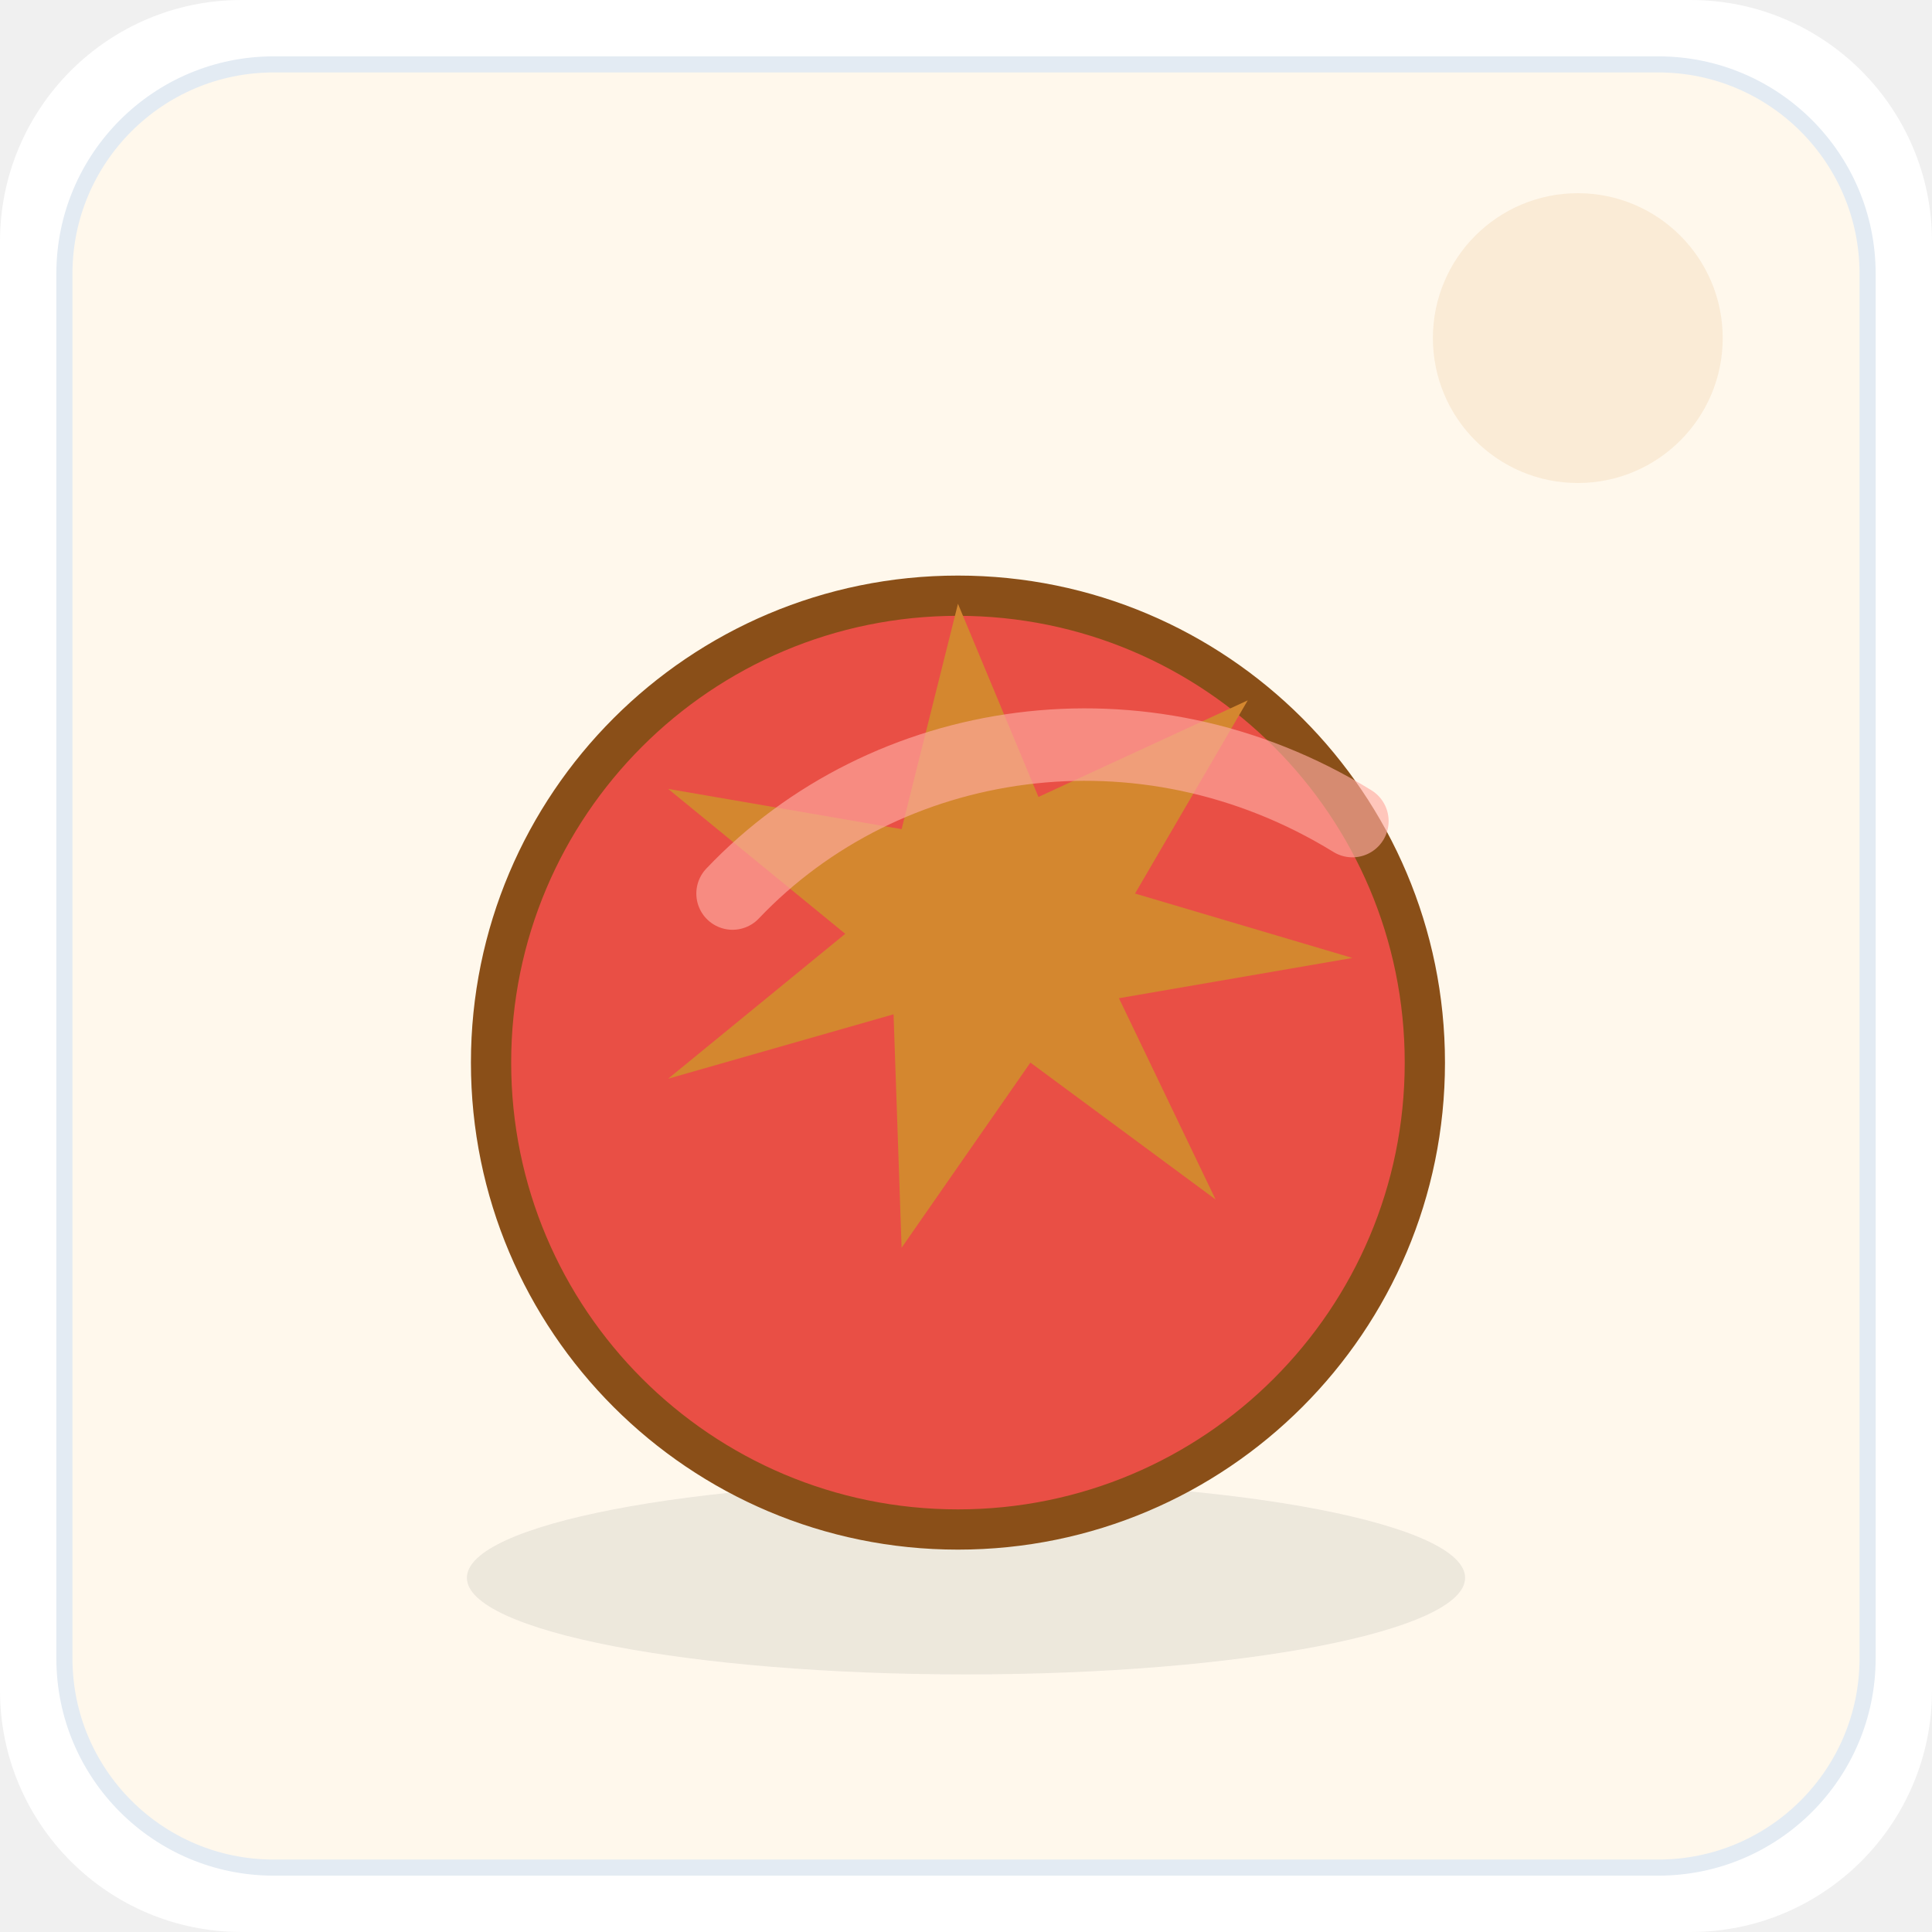
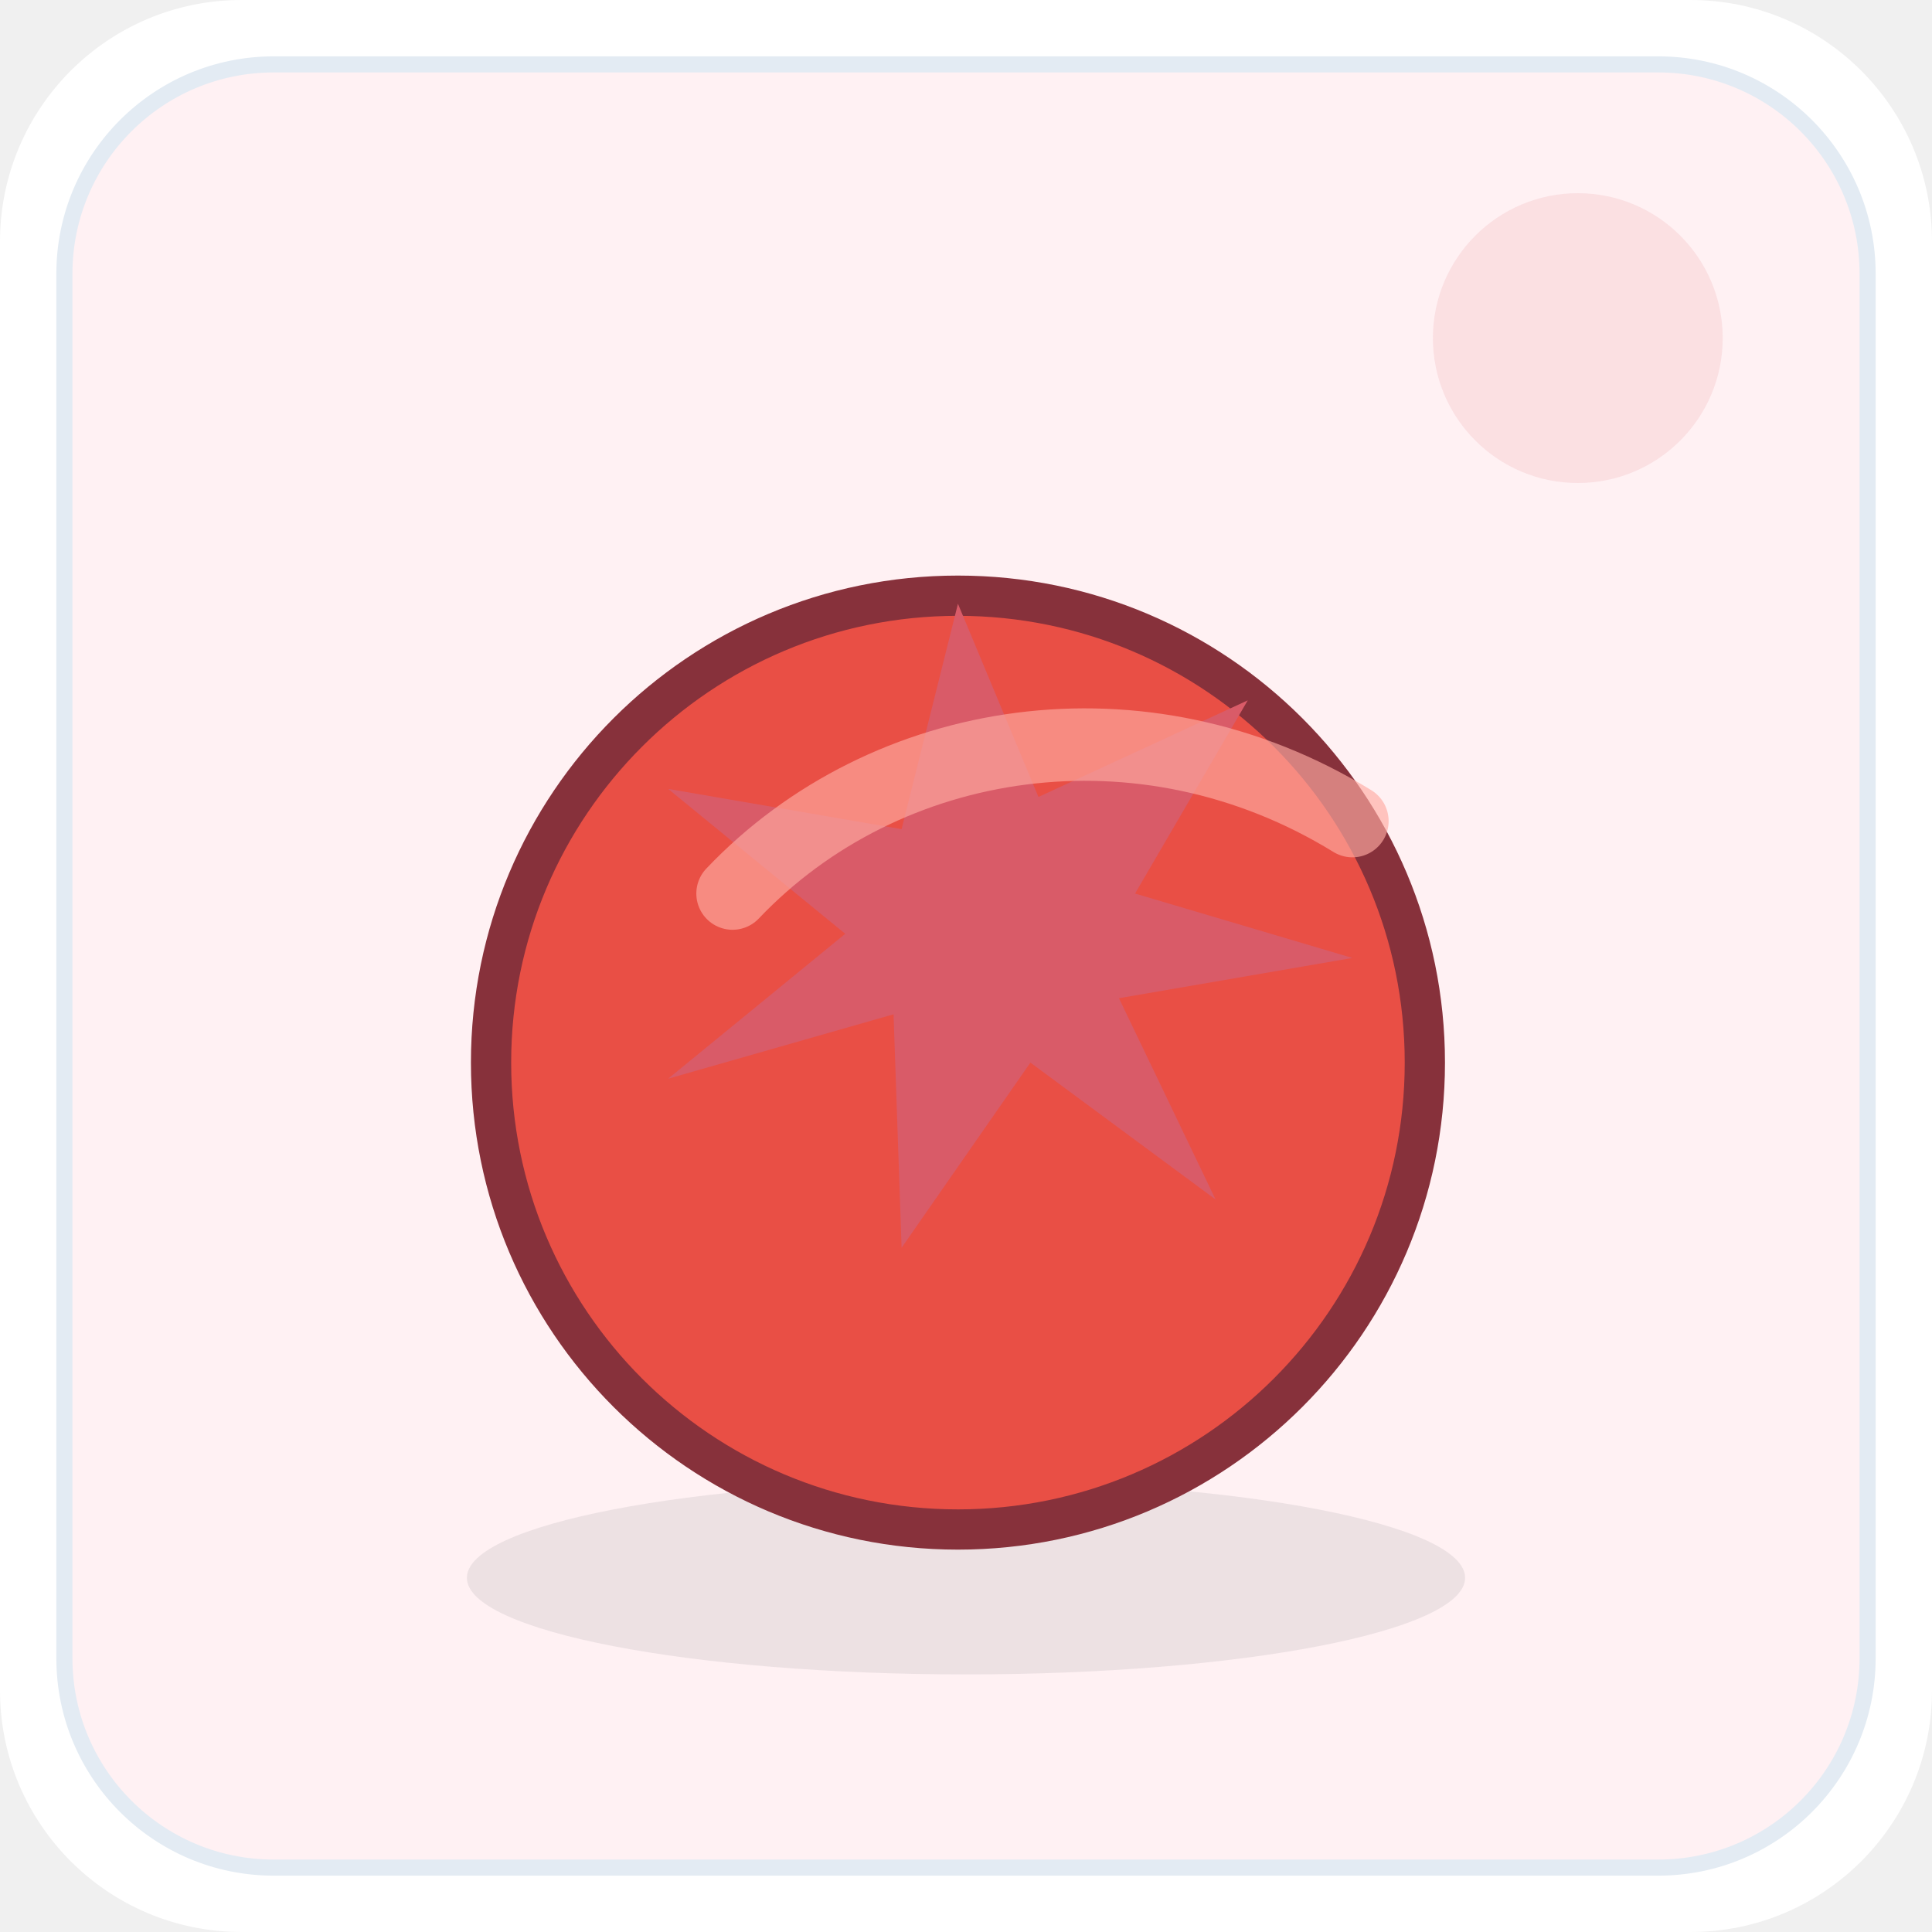
<svg xmlns="http://www.w3.org/2000/svg" viewBox="0 0 240 240" role="img" aria-label="圣女果">
  <rect width="240" height="240" rx="30" fill="#fff" />
-   <rect x="8" y="8" width="224" height="224" rx="26" fill="#fff8ec" stroke="#e3ebf3" stroke-width="2" />
-   <circle cx="196" cy="42" r="18" fill="#d4872f" opacity=".12" />
+   <rect x="8" y="8" width="224" height="224" rx="26" fill="#fff1f3" stroke="#e3ebf3" stroke-width="2" />
+   <circle cx="196" cy="42" r="18" fill="#d95b68" opacity=".12" />
  <ellipse cx="120" cy="196" rx="62" ry="12" fill="#17202a" opacity=".08" />
-   <circle cx="119" cy="132" r="58" fill="#e94f45" stroke="#8a4f18" stroke-width="5" />
-   <path d="M119 75l10 24 26-12-14 24 27 8-29 5 12 25-23-17-16 23-1-29-28 8 22-18-22-18 29 5 7-28Z" fill="#d4872f" />
+   <circle cx="119" cy="132" r="58" fill="#e94f45" stroke="#87313b" stroke-width="5" />
+   <path d="M119 75l10 24 26-12-14 24 27 8-29 5 12 25-23-17-16 23-1-29-28 8 22-18-22-18 29 5 7-28Z" fill="#d95b68" />
  <path d="M91 111c19-20 51-25 77-9" fill="none" stroke="#ffaaa2" stroke-width="9" opacity=".65" stroke-linecap="round" />
</svg>
